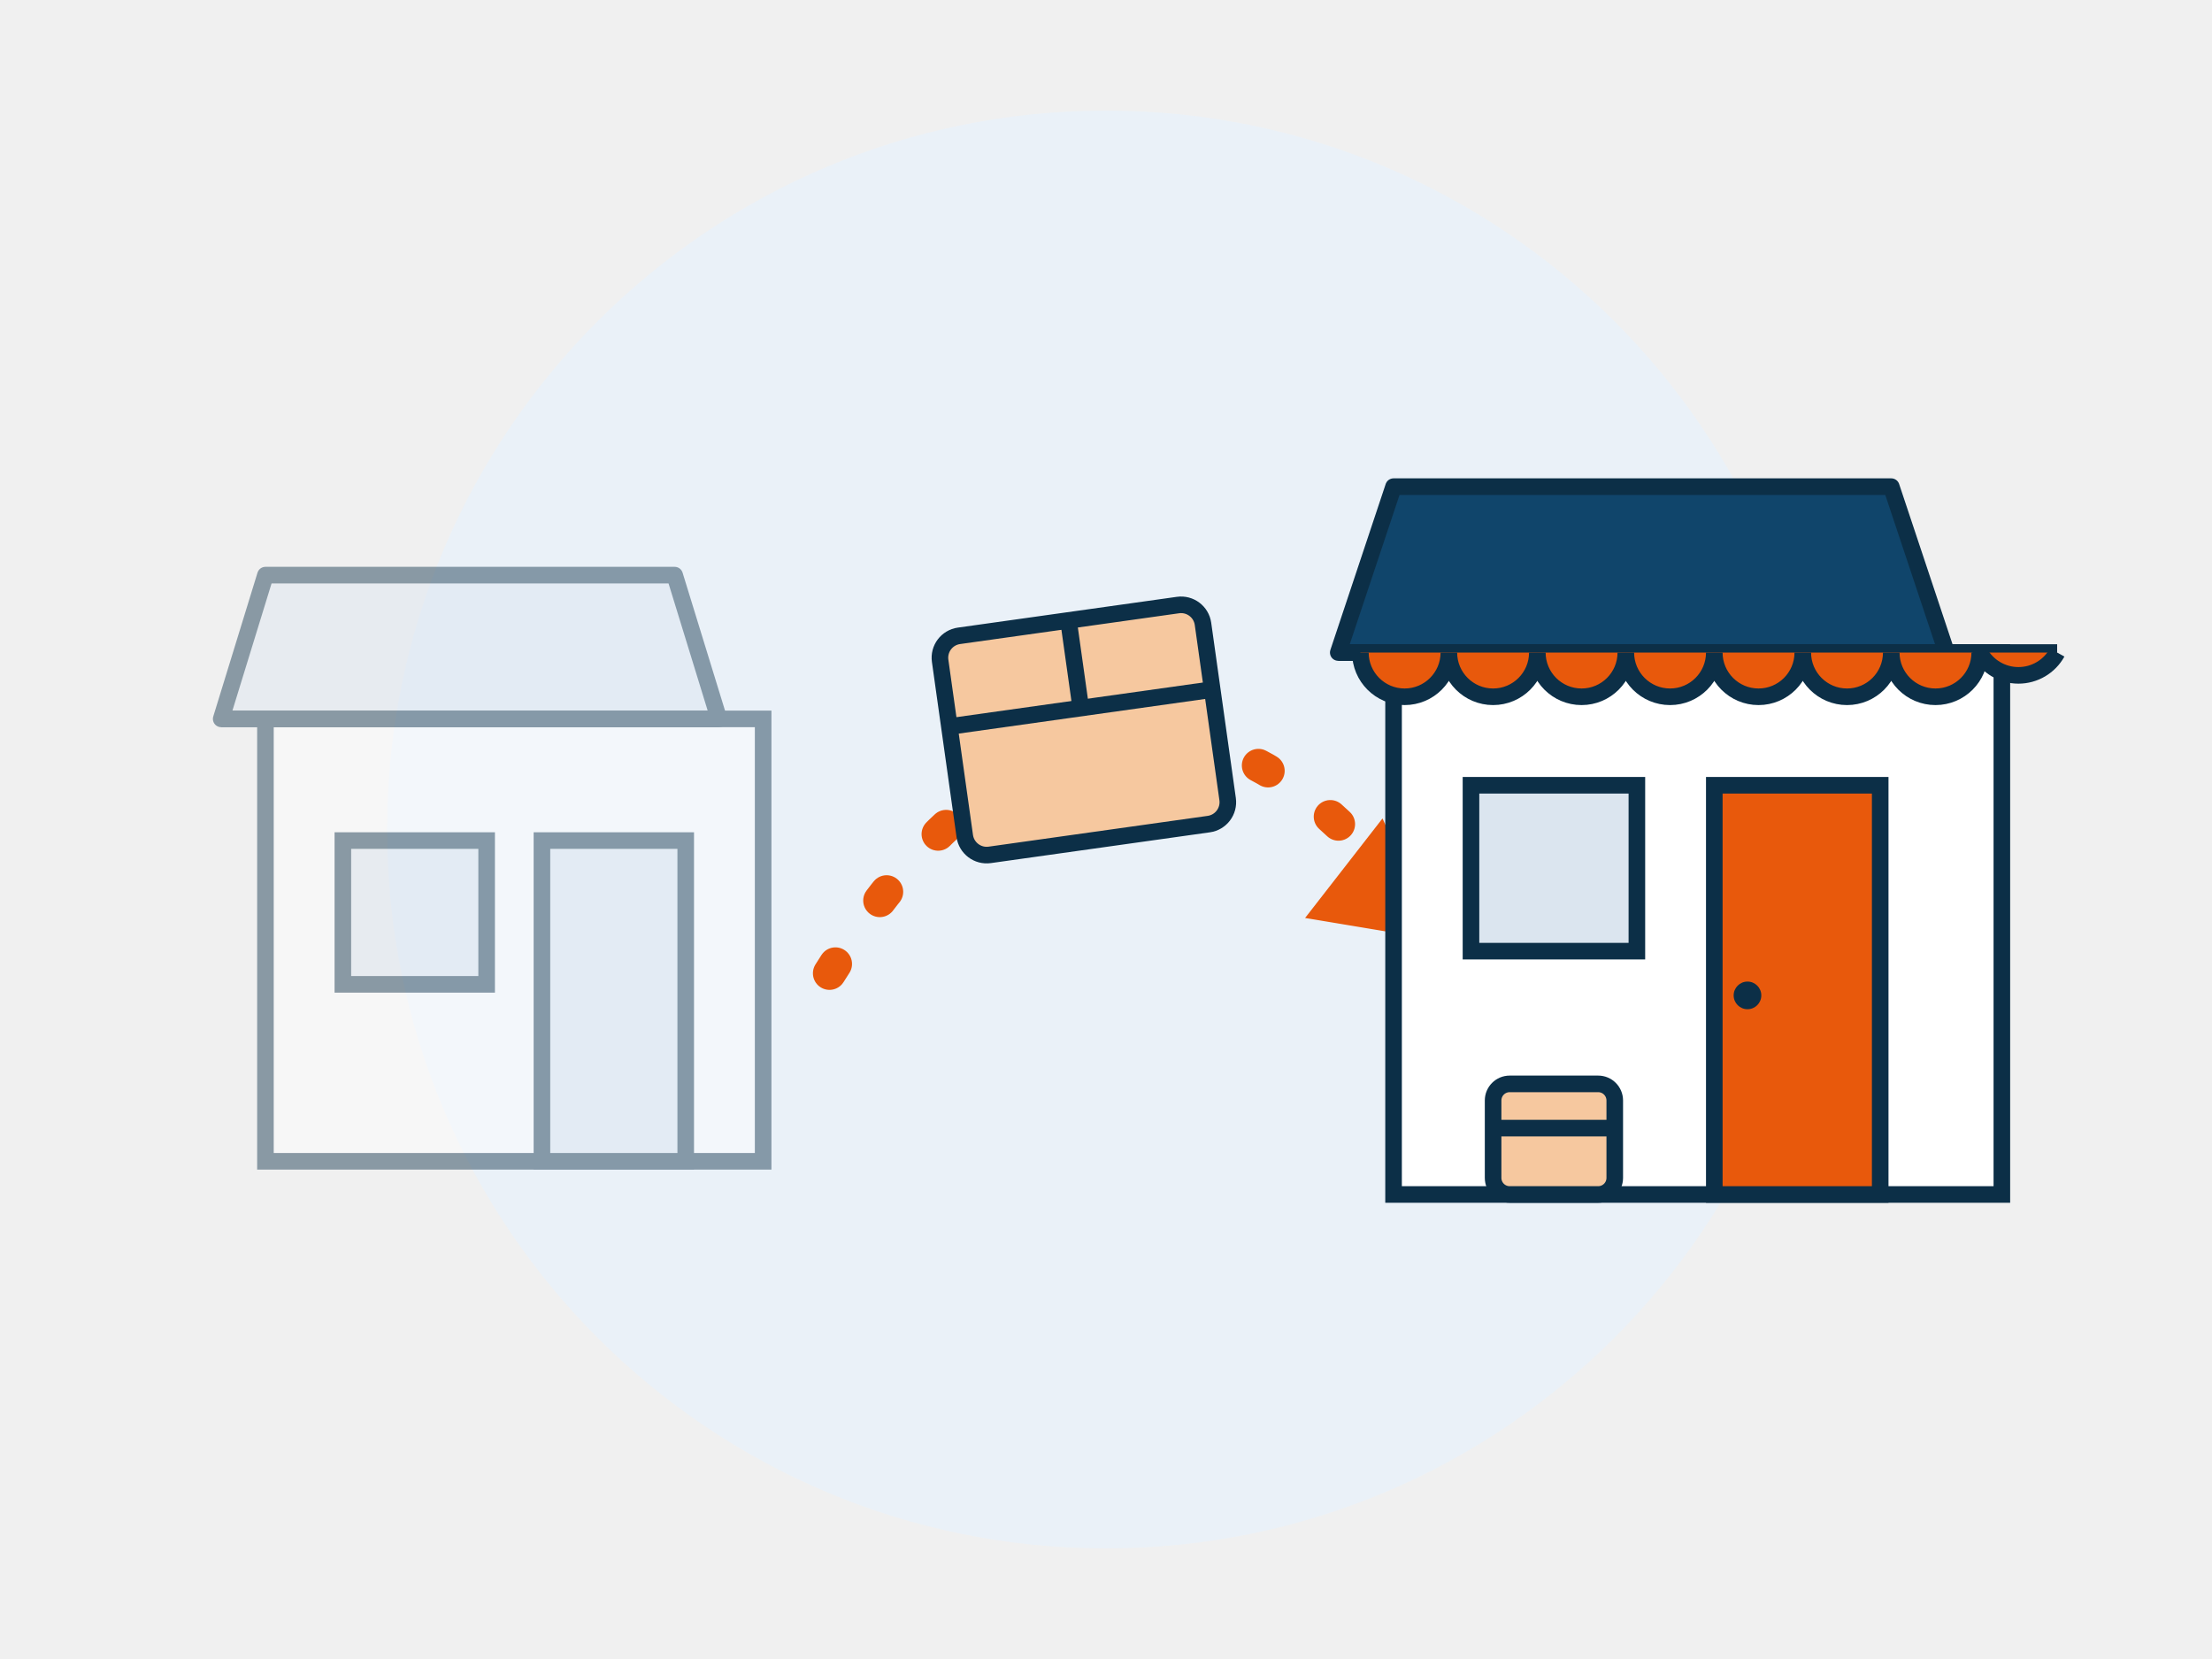
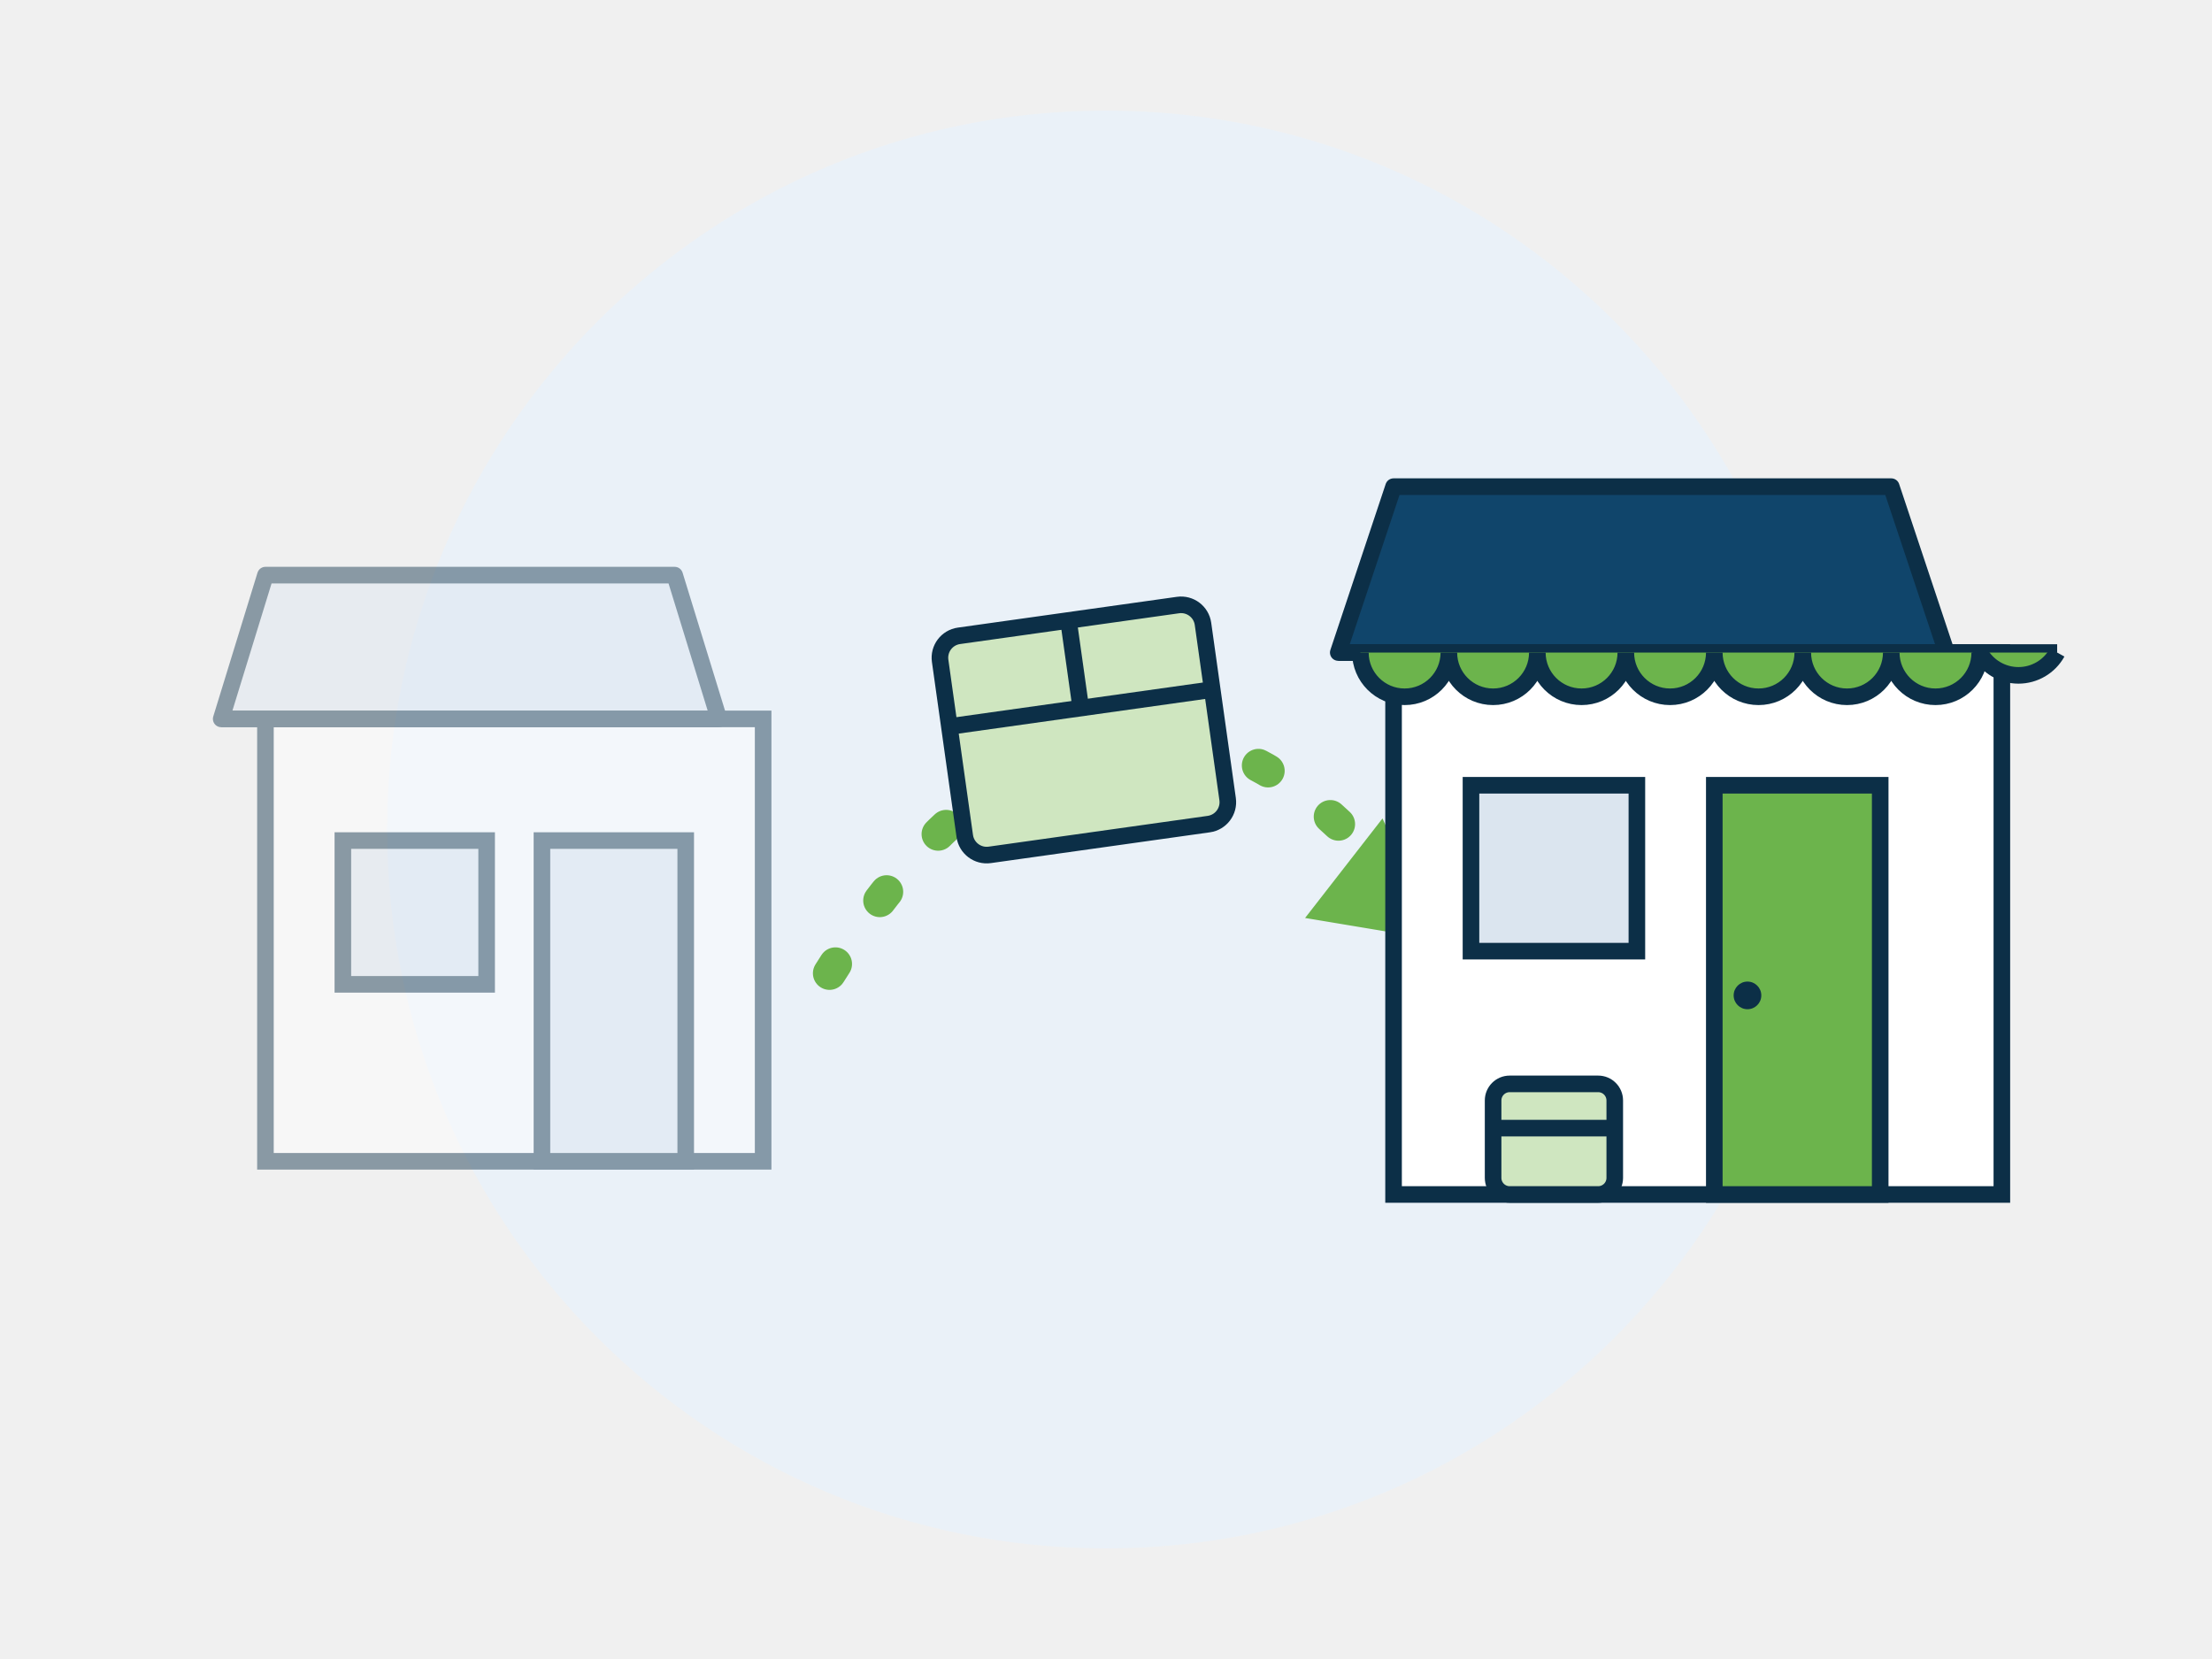
<svg xmlns="http://www.w3.org/2000/svg" viewBox="0 0 400 300" role="img">
  <circle cx="200" cy="150" r="130" fill="#eaf1f8" />
  <g opacity="0.45">
    <rect x="48" y="130" width="90" height="80" fill="#ffffff" stroke="#0c2f47" stroke-width="3" />
    <path d="M40 130 l8 -26 h74 l8 26 z" fill="#dbe5ef" stroke="#0c2f47" stroke-width="3" stroke-linejoin="round" />
    <path d="M40 130 h90" stroke="#0c2f47" stroke-width="3" />
    <rect x="62" y="152" width="26" height="26" fill="#dbe5ef" stroke="#0c2f47" stroke-width="3" />
    <rect x="98" y="152" width="26" height="58" fill="#dbe5ef" stroke="#0c2f47" stroke-width="3" />
  </g>
-   <path d="M150 176 C 185 120, 225 120, 258 168" fill="none" stroke="#e8590c" stroke-width="6" stroke-linecap="round" stroke-dasharray="2 14" />
-   <path d="M250 148 l10 22 l-24 -4 z" fill="#e8590c" />
+   <path d="M150 176 C 185 120, 225 120, 258 168" fill="none" stroke="#6cb44c" stroke-width="6" stroke-linecap="round" stroke-dasharray="2 14" />
+   <path d="M250 148 l10 22 l-24 -4 z" fill="#6cb44c" />
  <g transform="rotate(-8 196 132)">
-     <rect x="172" y="112" width="48" height="40" rx="4" fill="#f6c89f" stroke="#0c2f47" stroke-width="3" />
+     <rect x="172" y="112" width="48" height="40" rx="4" fill="#cfe6c0" stroke="#0c2f47" stroke-width="3" />
    <path d="M172 128 h48" stroke="#0c2f47" stroke-width="3" />
    <path d="M196 112 v16" stroke="#0c2f47" stroke-width="3" />
  </g>
  <g>
    <rect x="252" y="118" width="110" height="98" fill="#ffffff" stroke="#0c2f47" stroke-width="3" />
    <path d="M242 118 l10 -30 h90 l10 30 z" fill="#10456b" stroke="#0c2f47" stroke-width="3" stroke-linejoin="round" />
    <path d="M242 118 h130" stroke="#0c2f47" stroke-width="3" />
    <rect x="266" y="142" width="30" height="30" fill="#dbe5ef" stroke="#0c2f47" stroke-width="3" />
-     <rect x="310" y="142" width="30" height="74" fill="#e8590c" stroke="#0c2f47" stroke-width="3" />
+     <rect x="310" y="142" width="30" height="74" fill="#6cb44c" stroke="#0c2f47" stroke-width="3" />
    <circle cx="316" cy="180" r="2.5" fill="#0c2f47" />
-     <path d="M246 118 a8 8 0 0 0 16 0 a8 8 0 0 0 16 0 a8 8 0 0 0 16 0 a8 8 0 0 0 16 0 a8 8 0 0 0 16 0 a8 8 0 0 0 16 0 a8 8 0 0 0 16 0 a8 8 0 0 0 14 0" fill="#e8590c" stroke="#0c2f47" stroke-width="3" />
+     <path d="M246 118 a8 8 0 0 0 16 0 a8 8 0 0 0 16 0 a8 8 0 0 0 16 0 a8 8 0 0 0 16 0 a8 8 0 0 0 16 0 a8 8 0 0 0 16 0 a8 8 0 0 0 16 0 a8 8 0 0 0 14 0" fill="#6cb44c" stroke="#0c2f47" stroke-width="3" />
  </g>
-   <rect x="270" y="196" width="22" height="20" rx="3" fill="#f6c89f" stroke="#0c2f47" stroke-width="3" />
+   <rect x="270" y="196" width="22" height="20" rx="3" fill="#cfe6c0" stroke="#0c2f47" stroke-width="3" />
  <path d="M270 204 h22" stroke="#0c2f47" stroke-width="3" />
</svg>
